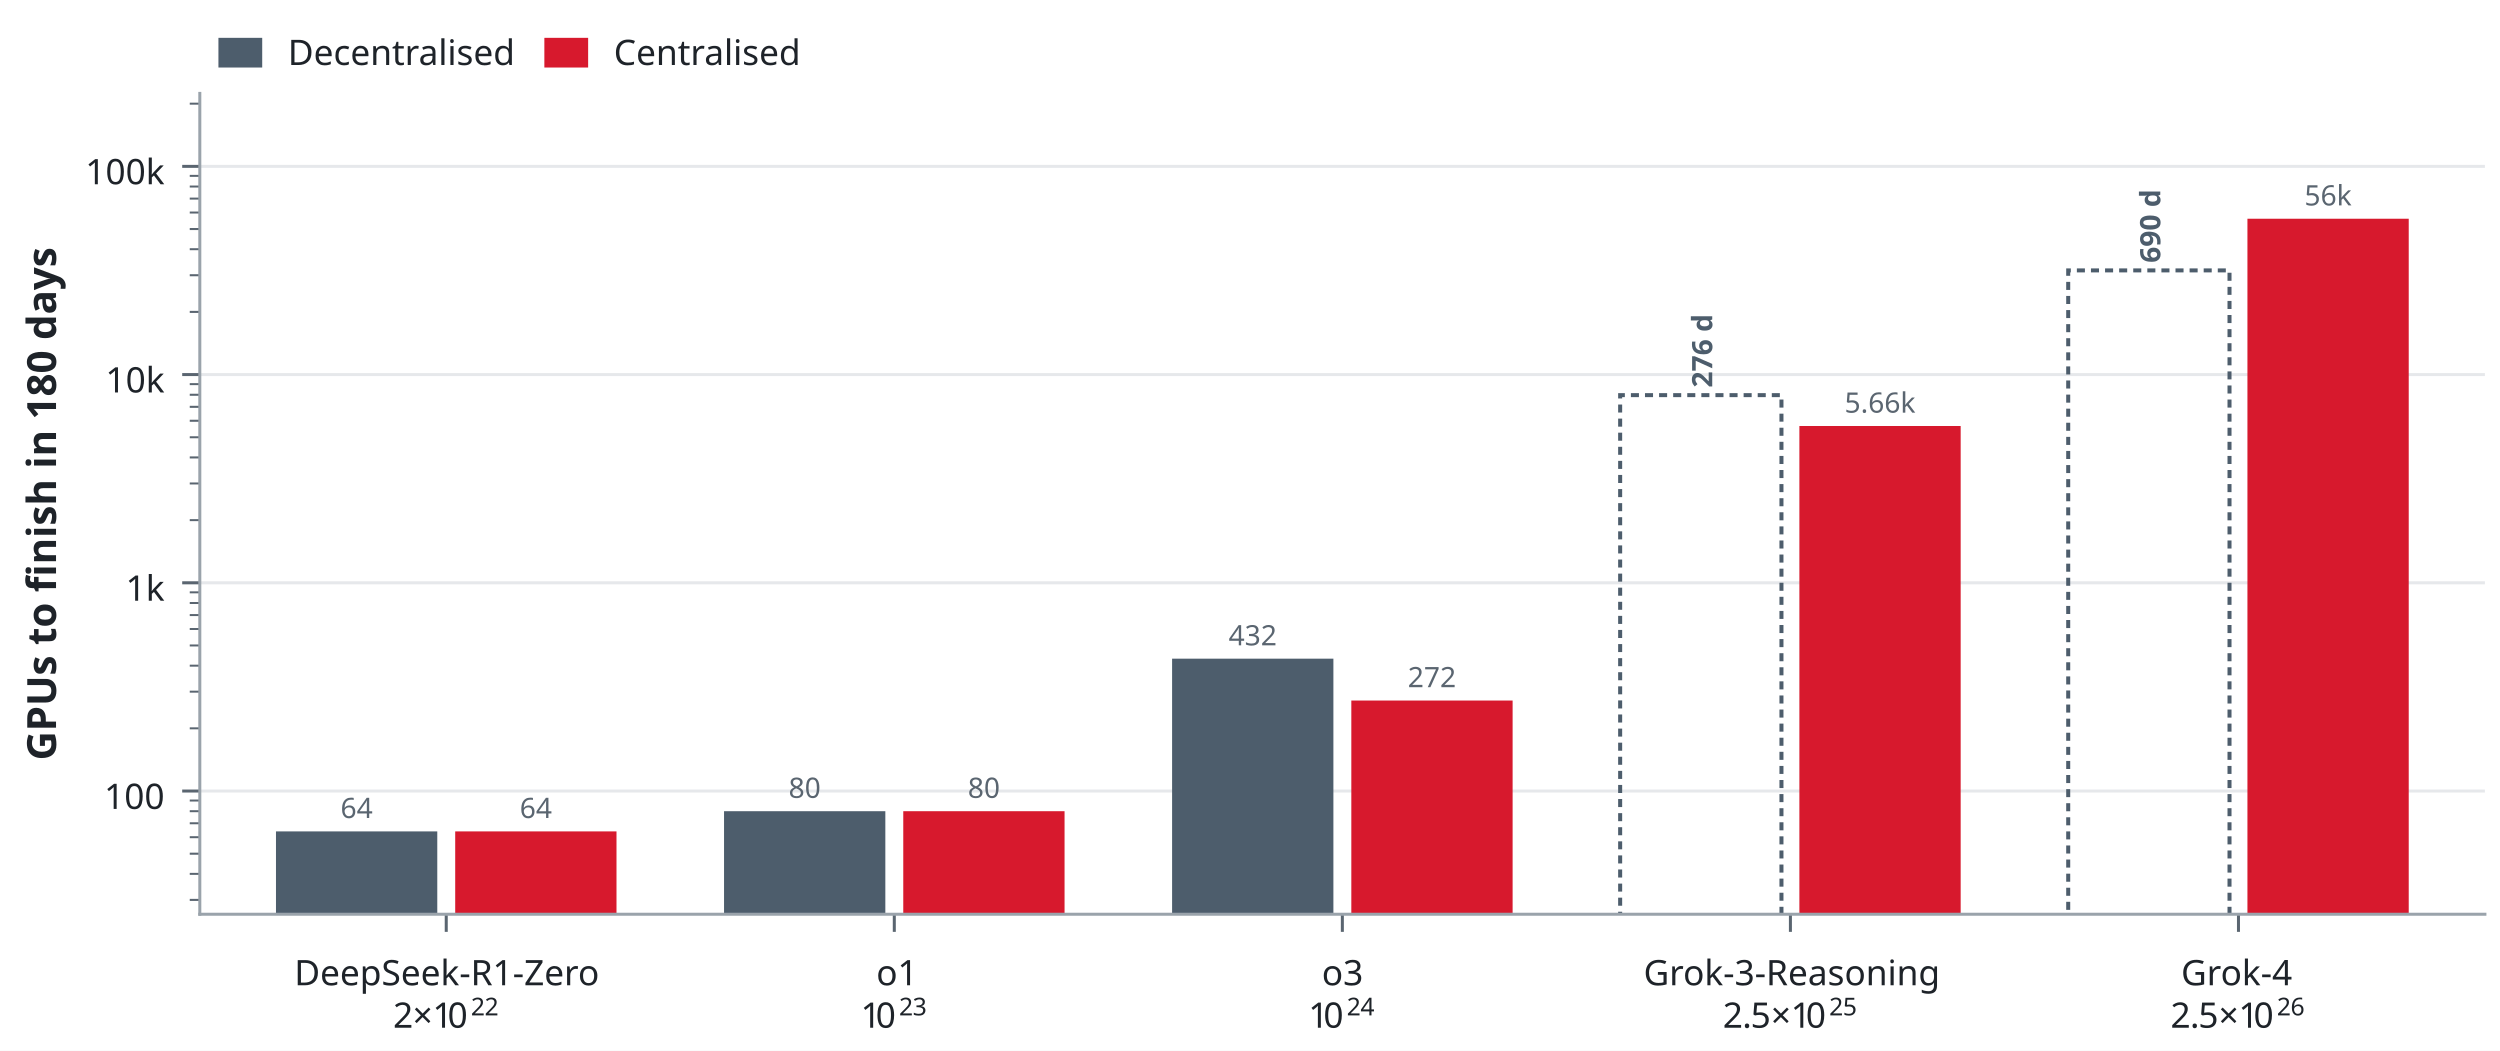
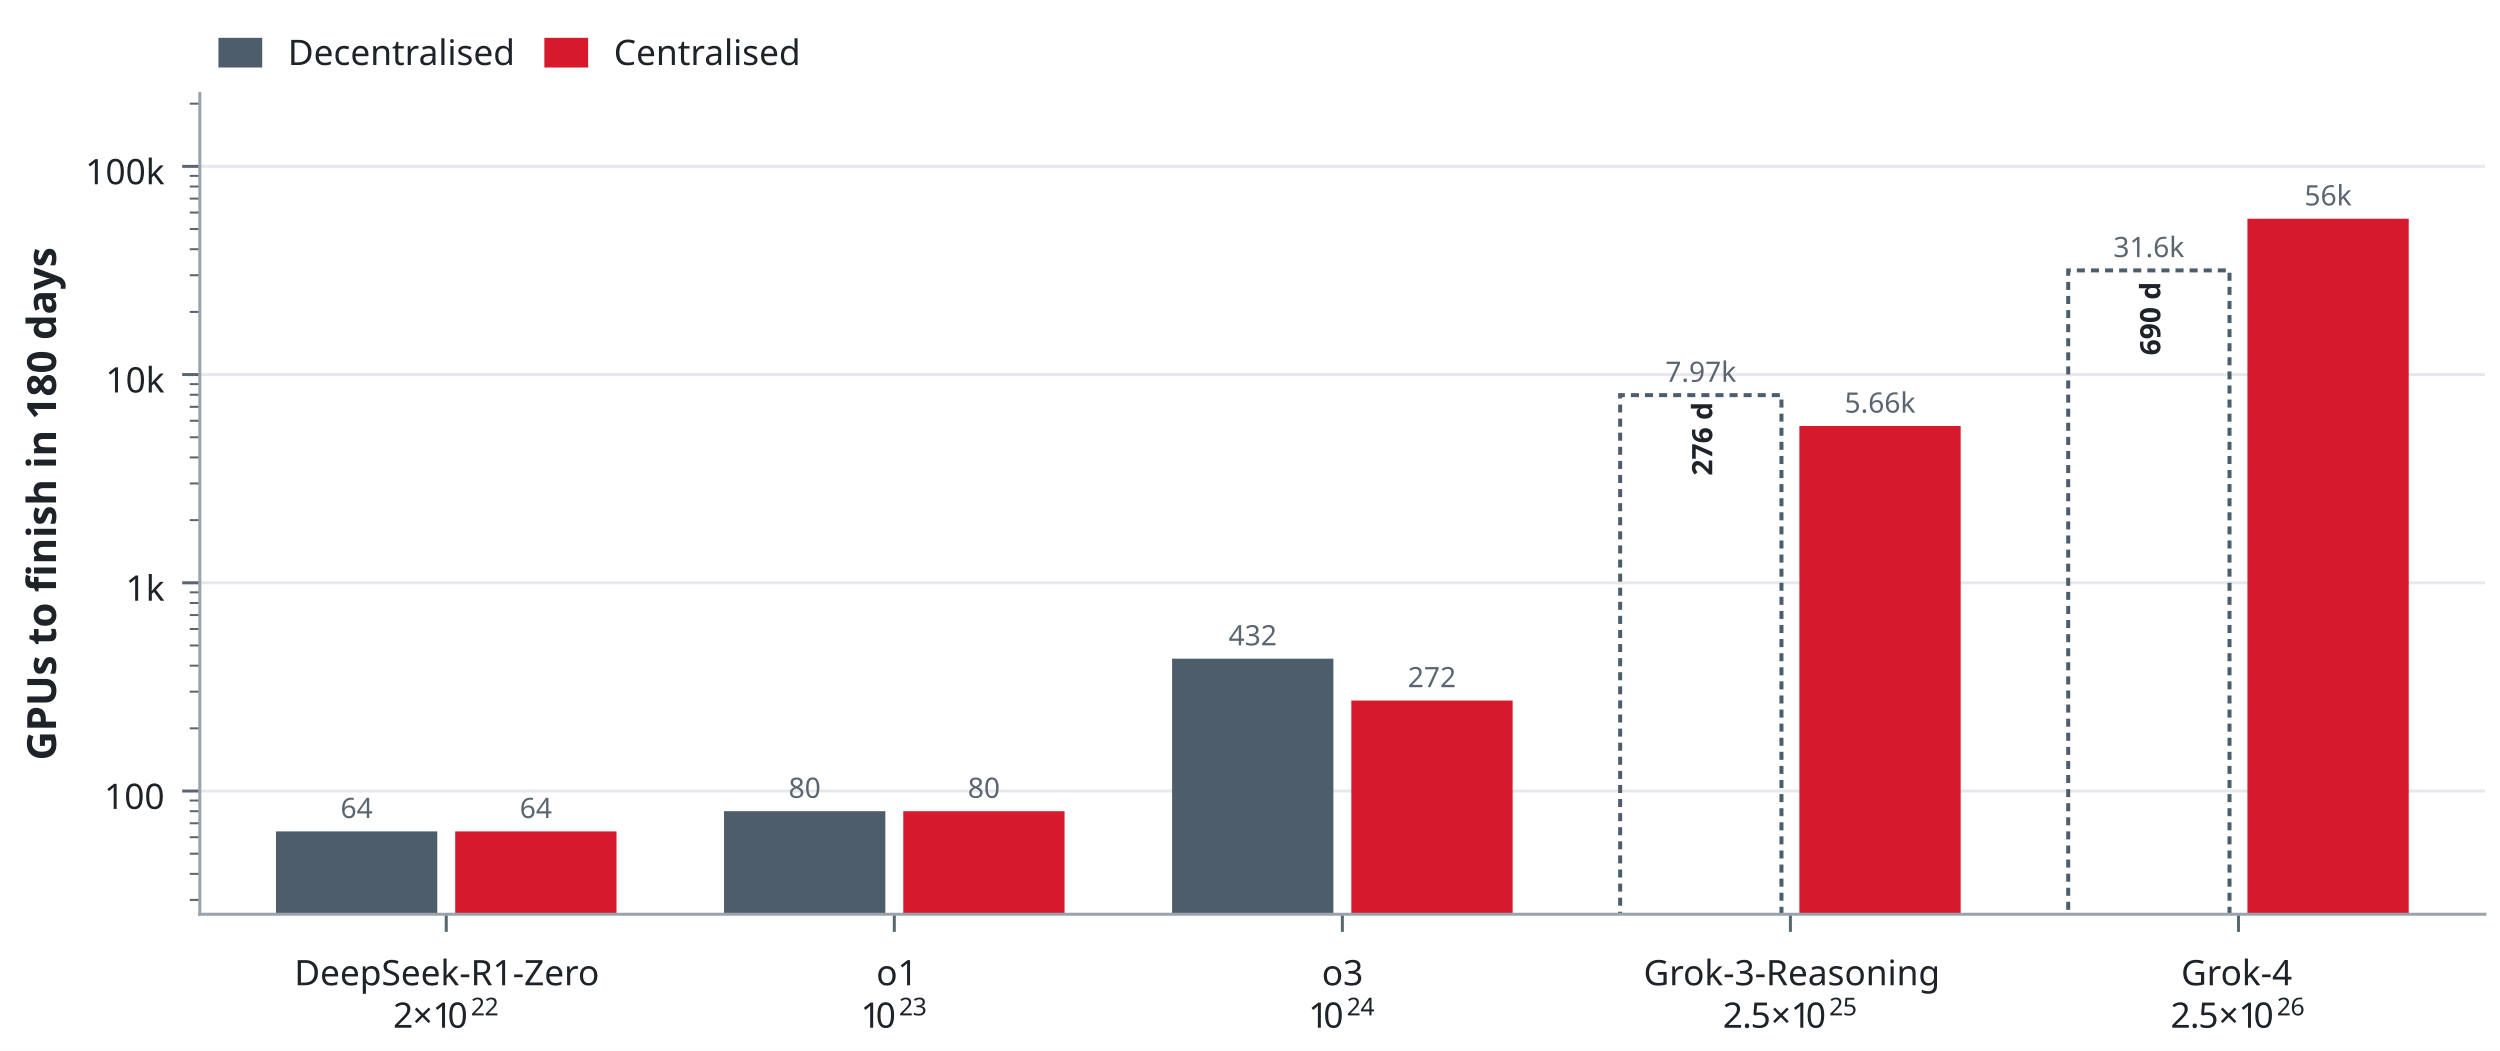
<svg xmlns="http://www.w3.org/2000/svg" xmlns:xlink="http://www.w3.org/1999/xlink" width="496.8pt" height="208.8pt" viewBox="0 0 496.8 208.8" version="1.1">
  <defs>
    <style type="text/css">*{stroke-linejoin: round; stroke-linecap: butt}</style>
  </defs>
  <g id="figure_1">
    <g id="patch_1">
      <path d="M 0 208.8  L 496.8 208.8  L 496.8 0  L 0 0  z " style="fill: #ffffff" />
    </g>
    <g id="axes_1">
      <g id="patch_2">
        <path d="M 39.706 181.678  L 493.8 181.678  L 493.8 18.561  L 39.706 18.561  z " style="fill: #ffffff" />
      </g>
      <g id="matplotlib.axis_1">
        <g id="xtick_1">
          <g id="line2d_1">
            <defs>
-               <path id="m9bb21a917d" d="M 0 0  L 0 3.5  " style="stroke: #5a6570; stroke-width: 0.6" />
+               <path id="mbe17092146" d="M 0 0  L 0 3.5  " style="stroke: #5a6570; stroke-width: 0.6" />
            </defs>
            <g>
-               <use xlink:href="#m9bb21a917d" x="88.677" y="181.678" style="fill: #5a6570; stroke: #5a6570; stroke-width: 0.6" />
+               <use xlink:href="#mbe17092146" x="88.677" y="181.678" style="fill: #5a6570; stroke: #5a6570; stroke-width: 0.6" />
            </g>
          </g>
          <g id="text_1">
            <text style="font-size: 7px; font-family: 'Commissioner'; fill: #1e2329" transform="translate(58.49155 195.7968)">DeepSeek-R1-Zero</text>
            <g style="fill: #1e2329" transform="translate(78.10686 204.3578)">
              <text>
                <tspan x="0" y="-0.127" style="font-size: 7px; font-family: 'Commissioner'; fill: #1e2329">2</tspan>
                <tspan x="3.881" y="-0.127" style="font-size: 7px; font-family: 'Commissioner'; fill: #1e2329">×</tspan>
                <tspan x="7.843" y="-0.127" style="font-size: 7px; font-family: 'Commissioner'; fill: #1e2329">1</tspan>
                <tspan x="10.836" y="-0.127" style="font-size: 7px; font-family: 'Commissioner'; fill: #1e2329">0</tspan>
                <tspan x="15.465" y="-2.577" style="font-size: 4.9px; font-family: 'Commissioner'; fill: #1e2329">2</tspan>
                <tspan x="18.182" y="-2.577" style="font-size: 4.9px; font-family: 'Commissioner'; fill: #1e2329">2</tspan>
              </text>
            </g>
          </g>
        </g>
        <g id="xtick_2">
          <g id="line2d_2">
            <g>
-               <use xlink:href="#m9bb21a917d" x="177.715" y="181.678" style="fill: #5a6570; stroke: #5a6570; stroke-width: 0.6" />
+               <use xlink:href="#mbe17092146" x="177.715" y="181.678" style="fill: #5a6570; stroke: #5a6570; stroke-width: 0.6" />
            </g>
          </g>
          <g id="text_2">
            <text style="font-size: 7px; font-family: 'Commissioner'; fill: #1e2329" transform="translate(174.1274 195.7968)">o1</text>
            <g style="fill: #1e2329" transform="translate(171.0299 204.3578)">
              <text>
                <tspan x="0" y="-0.127" style="font-size: 7px; font-family: 'Commissioner'; fill: #1e2329">1</tspan>
                <tspan x="2.992" y="-0.127" style="font-size: 7px; font-family: 'Commissioner'; fill: #1e2329">0</tspan>
                <tspan x="7.621" y="-2.577" style="font-size: 4.9px; font-family: 'Commissioner'; fill: #1e2329">2</tspan>
                <tspan x="10.338" y="-2.577" style="font-size: 4.9px; font-family: 'Commissioner'; fill: #1e2329">3</tspan>
              </text>
            </g>
          </g>
        </g>
        <g id="xtick_3">
          <g id="line2d_3">
            <g>
-               <use xlink:href="#m9bb21a917d" x="266.753" y="181.678" style="fill: #5a6570; stroke: #5a6570; stroke-width: 0.6" />
+               <use xlink:href="#mbe17092146" x="266.753" y="181.678" style="fill: #5a6570; stroke: #5a6570; stroke-width: 0.6" />
            </g>
          </g>
          <g id="text_3">
            <text style="font-size: 7px; font-family: 'Commissioner'; fill: #1e2329" transform="translate(262.665 195.7968)">o3</text>
            <g style="fill: #1e2329" transform="translate(259.9979 204.3578)">
              <text>
                <tspan x="0" y="-0.127" style="font-size: 7px; font-family: 'Commissioner'; fill: #1e2329">1</tspan>
                <tspan x="2.992" y="-0.127" style="font-size: 7px; font-family: 'Commissioner'; fill: #1e2329">0</tspan>
                <tspan x="7.621" y="-2.577" style="font-size: 4.9px; font-family: 'Commissioner'; fill: #1e2329">2</tspan>
                <tspan x="10.338" y="-2.577" style="font-size: 4.9px; font-family: 'Commissioner'; fill: #1e2329">4</tspan>
              </text>
            </g>
          </g>
        </g>
        <g id="xtick_4">
          <g id="line2d_4">
            <g>
-               <use xlink:href="#m9bb21a917d" x="355.791" y="181.678" style="fill: #5a6570; stroke: #5a6570; stroke-width: 0.6" />
+               <use xlink:href="#mbe17092146" x="355.791" y="181.678" style="fill: #5a6570; stroke: #5a6570; stroke-width: 0.6" />
            </g>
          </g>
          <g id="text_4">
            <text style="font-size: 7px; font-family: 'Commissioner'; fill: #1e2329" transform="translate(326.6167 195.7968)">Grok-3-Reasoning</text>
            <g style="fill: #1e2329" transform="translate(342.3509 204.3578)">
              <text>
                <tspan x="0" y="-0.127" style="font-size: 7px; font-family: 'Commissioner'; fill: #1e2329">2</tspan>
                <tspan x="3.881" y="-0.127" style="font-size: 7px; font-family: 'Commissioner'; fill: #1e2329">.</tspan>
                <tspan x="5.533" y="-0.127" style="font-size: 7px; font-family: 'Commissioner'; fill: #1e2329">5</tspan>
                <tspan x="9.555" y="-0.127" style="font-size: 7px; font-family: 'Commissioner'; fill: #1e2329">×</tspan>
                <tspan x="13.517" y="-0.127" style="font-size: 7px; font-family: 'Commissioner'; fill: #1e2329">1</tspan>
                <tspan x="16.509" y="-0.127" style="font-size: 7px; font-family: 'Commissioner'; fill: #1e2329">0</tspan>
                <tspan x="21.138" y="-2.577" style="font-size: 4.9px; font-family: 'Commissioner'; fill: #1e2329">2</tspan>
                <tspan x="23.855" y="-2.577" style="font-size: 4.9px; font-family: 'Commissioner'; fill: #1e2329">5</tspan>
              </text>
            </g>
          </g>
        </g>
        <g id="xtick_5">
          <g id="line2d_5">
            <g>
-               <use xlink:href="#m9bb21a917d" x="444.829" y="181.678" style="fill: #5a6570; stroke: #5a6570; stroke-width: 0.6" />
+               <use xlink:href="#mbe17092146" x="444.829" y="181.678" style="fill: #5a6570; stroke: #5a6570; stroke-width: 0.6" />
            </g>
          </g>
          <g id="text_5">
            <text style="font-size: 7px; font-family: 'Commissioner'; fill: #1e2329" transform="translate(433.4293 195.7968)">Grok-4</text>
            <g style="fill: #1e2329" transform="translate(431.3189 204.3578)">
              <text>
                <tspan x="0" y="-0.127" style="font-size: 7px; font-family: 'Commissioner'; fill: #1e2329">2</tspan>
                <tspan x="3.881" y="-0.127" style="font-size: 7px; font-family: 'Commissioner'; fill: #1e2329">.</tspan>
                <tspan x="5.533" y="-0.127" style="font-size: 7px; font-family: 'Commissioner'; fill: #1e2329">5</tspan>
                <tspan x="9.555" y="-0.127" style="font-size: 7px; font-family: 'Commissioner'; fill: #1e2329">×</tspan>
                <tspan x="13.517" y="-0.127" style="font-size: 7px; font-family: 'Commissioner'; fill: #1e2329">1</tspan>
                <tspan x="16.509" y="-0.127" style="font-size: 7px; font-family: 'Commissioner'; fill: #1e2329">0</tspan>
                <tspan x="21.138" y="-2.577" style="font-size: 4.9px; font-family: 'Commissioner'; fill: #1e2329">2</tspan>
                <tspan x="23.855" y="-2.577" style="font-size: 4.9px; font-family: 'Commissioner'; fill: #1e2329">6</tspan>
              </text>
            </g>
          </g>
        </g>
      </g>
      <g id="matplotlib.axis_2">
        <g id="ytick_1">
          <g id="line2d_6">
-             <path d="M 39.706 157.192  L 493.8 157.192  " clip-path="url(#p3b69ac8a03)" style="fill: none; stroke: #e6e8eb; stroke-width: 0.6; stroke-linecap: square" />
+             <path d="M 39.706 157.192  L 493.8 157.192  " clip-path="url(#p3b92231fc5)" style="fill: none; stroke: #e6e8eb; stroke-width: 0.6; stroke-linecap: square" />
          </g>
          <g id="line2d_7">
            <defs>
-               <path id="m19e9c68eb0" d="M 0 0  L -3.5 0  " style="stroke: #5a6570; stroke-width: 0.6" />
+               <path id="m44933e715d" d="M 0 0  L -3.5 0  " style="stroke: #5a6570; stroke-width: 0.6" />
            </defs>
            <g>
-               <use xlink:href="#m19e9c68eb0" x="39.706" y="157.192" style="fill: #5a6570; stroke: #5a6570; stroke-width: 0.6" />
+               <use xlink:href="#m44933e715d" x="39.706" y="157.192" style="fill: #5a6570; stroke: #5a6570; stroke-width: 0.6" />
            </g>
          </g>
          <g id="text_6">
            <text style="font-size: 7px; font-family: 'Commissioner'; text-anchor: end; fill: #1e2329" x="32.706" y="160.752" transform="rotate(-0 32.70596 160.7516)">100</text>
          </g>
        </g>
        <g id="ytick_2">
          <g id="line2d_8">
-             <path d="M 39.706 115.814  L 493.8 115.814  " clip-path="url(#p3b69ac8a03)" style="fill: none; stroke: #e6e8eb; stroke-width: 0.6; stroke-linecap: square" />
+             <path d="M 39.706 115.814  L 493.8 115.814  " clip-path="url(#p3b92231fc5)" style="fill: none; stroke: #e6e8eb; stroke-width: 0.6; stroke-linecap: square" />
          </g>
          <g id="line2d_9">
            <g>
-               <use xlink:href="#m19e9c68eb0" x="39.706" y="115.814" style="fill: #5a6570; stroke: #5a6570; stroke-width: 0.6" />
+               <use xlink:href="#m44933e715d" x="39.706" y="115.814" style="fill: #5a6570; stroke: #5a6570; stroke-width: 0.6" />
            </g>
          </g>
          <g id="text_7">
            <text style="font-size: 7px; font-family: 'Commissioner'; text-anchor: end; fill: #1e2329" x="32.706" y="119.374" transform="rotate(-0 32.70596 119.3738)">1k</text>
          </g>
        </g>
        <g id="ytick_3">
          <g id="line2d_10">
-             <path d="M 39.706 74.437  L 493.8 74.437  " clip-path="url(#p3b69ac8a03)" style="fill: none; stroke: #e6e8eb; stroke-width: 0.6; stroke-linecap: square" />
+             <path d="M 39.706 74.437  L 493.8 74.437  " clip-path="url(#p3b92231fc5)" style="fill: none; stroke: #e6e8eb; stroke-width: 0.6; stroke-linecap: square" />
          </g>
          <g id="line2d_11">
            <g>
-               <use xlink:href="#m19e9c68eb0" x="39.706" y="74.437" style="fill: #5a6570; stroke: #5a6570; stroke-width: 0.6" />
+               <use xlink:href="#m44933e715d" x="39.706" y="74.437" style="fill: #5a6570; stroke: #5a6570; stroke-width: 0.6" />
            </g>
          </g>
          <g id="text_8">
            <text style="font-size: 7px; font-family: 'Commissioner'; text-anchor: end; fill: #1e2329" x="32.706" y="77.996" transform="rotate(-0 32.70596 77.99609)">10k</text>
          </g>
        </g>
        <g id="ytick_4">
          <g id="line2d_12">
-             <path d="M 39.706 33.059  L 493.8 33.059  " clip-path="url(#p3b69ac8a03)" style="fill: none; stroke: #e6e8eb; stroke-width: 0.6; stroke-linecap: square" />
+             <path d="M 39.706 33.059  L 493.8 33.059  " clip-path="url(#p3b92231fc5)" style="fill: none; stroke: #e6e8eb; stroke-width: 0.6; stroke-linecap: square" />
          </g>
          <g id="line2d_13">
            <g>
-               <use xlink:href="#m19e9c68eb0" x="39.706" y="33.059" style="fill: #5a6570; stroke: #5a6570; stroke-width: 0.6" />
+               <use xlink:href="#m44933e715d" x="39.706" y="33.059" style="fill: #5a6570; stroke: #5a6570; stroke-width: 0.6" />
            </g>
          </g>
          <g id="text_9">
            <text style="font-size: 7px; font-family: 'Commissioner'; text-anchor: end; fill: #1e2329" x="32.706" y="36.618" transform="rotate(-0 32.70596 36.61834)">100k</text>
          </g>
        </g>
        <g id="ytick_5">
          <g id="line2d_14">
            <defs>
-               <path id="mc1b22021d5" d="M 0 0  L -2 0  " style="stroke: #5a6570; stroke-width: 0.4" />
+               <path id="m63196e9626" d="M 0 0  L -2 0  " style="stroke: #5a6570; stroke-width: 0.4" />
            </defs>
            <g>
-               <use xlink:href="#mc1b22021d5" x="39.706" y="178.828" style="fill: #5a6570; stroke: #5a6570; stroke-width: 0.4" />
+               <use xlink:href="#m63196e9626" x="39.706" y="178.828" style="fill: #5a6570; stroke: #5a6570; stroke-width: 0.4" />
            </g>
          </g>
        </g>
        <g id="ytick_6">
          <g id="line2d_15">
            <g>
-               <use xlink:href="#mc1b22021d5" x="39.706" y="173.658" style="fill: #5a6570; stroke: #5a6570; stroke-width: 0.4" />
+               <use xlink:href="#m63196e9626" x="39.706" y="173.658" style="fill: #5a6570; stroke: #5a6570; stroke-width: 0.4" />
            </g>
          </g>
        </g>
        <g id="ytick_7">
          <g id="line2d_16">
            <g>
-               <use xlink:href="#mc1b22021d5" x="39.706" y="169.648" style="fill: #5a6570; stroke: #5a6570; stroke-width: 0.4" />
+               <use xlink:href="#m63196e9626" x="39.706" y="169.648" style="fill: #5a6570; stroke: #5a6570; stroke-width: 0.4" />
            </g>
          </g>
        </g>
        <g id="ytick_8">
          <g id="line2d_17">
            <g>
-               <use xlink:href="#mc1b22021d5" x="39.706" y="166.372" style="fill: #5a6570; stroke: #5a6570; stroke-width: 0.4" />
+               <use xlink:href="#m63196e9626" x="39.706" y="166.372" style="fill: #5a6570; stroke: #5a6570; stroke-width: 0.4" />
            </g>
          </g>
        </g>
        <g id="ytick_9">
          <g id="line2d_18">
            <g>
-               <use xlink:href="#mc1b22021d5" x="39.706" y="163.602" style="fill: #5a6570; stroke: #5a6570; stroke-width: 0.4" />
+               <use xlink:href="#m63196e9626" x="39.706" y="163.602" style="fill: #5a6570; stroke: #5a6570; stroke-width: 0.4" />
            </g>
          </g>
        </g>
        <g id="ytick_10">
          <g id="line2d_19">
            <g>
-               <use xlink:href="#mc1b22021d5" x="39.706" y="161.202" style="fill: #5a6570; stroke: #5a6570; stroke-width: 0.4" />
+               <use xlink:href="#m63196e9626" x="39.706" y="161.202" style="fill: #5a6570; stroke: #5a6570; stroke-width: 0.4" />
            </g>
          </g>
        </g>
        <g id="ytick_11">
          <g id="line2d_20">
            <g>
-               <use xlink:href="#mc1b22021d5" x="39.706" y="159.085" style="fill: #5a6570; stroke: #5a6570; stroke-width: 0.4" />
+               <use xlink:href="#m63196e9626" x="39.706" y="159.085" style="fill: #5a6570; stroke: #5a6570; stroke-width: 0.4" />
            </g>
          </g>
        </g>
        <g id="ytick_12">
          <g id="line2d_21">
            <g>
-               <use xlink:href="#mc1b22021d5" x="39.706" y="144.736" style="fill: #5a6570; stroke: #5a6570; stroke-width: 0.4" />
+               <use xlink:href="#m63196e9626" x="39.706" y="144.736" style="fill: #5a6570; stroke: #5a6570; stroke-width: 0.4" />
            </g>
          </g>
        </g>
        <g id="ytick_13">
          <g id="line2d_22">
            <g>
-               <use xlink:href="#mc1b22021d5" x="39.706" y="137.45" style="fill: #5a6570; stroke: #5a6570; stroke-width: 0.4" />
+               <use xlink:href="#m63196e9626" x="39.706" y="137.45" style="fill: #5a6570; stroke: #5a6570; stroke-width: 0.4" />
            </g>
          </g>
        </g>
        <g id="ytick_14">
          <g id="line2d_23">
            <g>
-               <use xlink:href="#mc1b22021d5" x="39.706" y="132.28" style="fill: #5a6570; stroke: #5a6570; stroke-width: 0.4" />
+               <use xlink:href="#m63196e9626" x="39.706" y="132.28" style="fill: #5a6570; stroke: #5a6570; stroke-width: 0.4" />
            </g>
          </g>
        </g>
        <g id="ytick_15">
          <g id="line2d_24">
            <g>
-               <use xlink:href="#mc1b22021d5" x="39.706" y="128.27" style="fill: #5a6570; stroke: #5a6570; stroke-width: 0.4" />
+               <use xlink:href="#m63196e9626" x="39.706" y="128.27" style="fill: #5a6570; stroke: #5a6570; stroke-width: 0.4" />
            </g>
          </g>
        </g>
        <g id="ytick_16">
          <g id="line2d_25">
            <g>
-               <use xlink:href="#mc1b22021d5" x="39.706" y="124.994" style="fill: #5a6570; stroke: #5a6570; stroke-width: 0.4" />
+               <use xlink:href="#m63196e9626" x="39.706" y="124.994" style="fill: #5a6570; stroke: #5a6570; stroke-width: 0.4" />
            </g>
          </g>
        </g>
        <g id="ytick_17">
          <g id="line2d_26">
            <g>
-               <use xlink:href="#mc1b22021d5" x="39.706" y="122.224" style="fill: #5a6570; stroke: #5a6570; stroke-width: 0.4" />
+               <use xlink:href="#m63196e9626" x="39.706" y="122.224" style="fill: #5a6570; stroke: #5a6570; stroke-width: 0.4" />
            </g>
          </g>
        </g>
        <g id="ytick_18">
          <g id="line2d_27">
            <g>
-               <use xlink:href="#mc1b22021d5" x="39.706" y="119.824" style="fill: #5a6570; stroke: #5a6570; stroke-width: 0.4" />
+               <use xlink:href="#m63196e9626" x="39.706" y="119.824" style="fill: #5a6570; stroke: #5a6570; stroke-width: 0.4" />
            </g>
          </g>
        </g>
        <g id="ytick_19">
          <g id="line2d_28">
            <g>
-               <use xlink:href="#mc1b22021d5" x="39.706" y="117.708" style="fill: #5a6570; stroke: #5a6570; stroke-width: 0.4" />
+               <use xlink:href="#m63196e9626" x="39.706" y="117.708" style="fill: #5a6570; stroke: #5a6570; stroke-width: 0.4" />
            </g>
          </g>
        </g>
        <g id="ytick_20">
          <g id="line2d_29">
            <g>
-               <use xlink:href="#mc1b22021d5" x="39.706" y="103.358" style="fill: #5a6570; stroke: #5a6570; stroke-width: 0.4" />
+               <use xlink:href="#m63196e9626" x="39.706" y="103.358" style="fill: #5a6570; stroke: #5a6570; stroke-width: 0.4" />
            </g>
          </g>
        </g>
        <g id="ytick_21">
          <g id="line2d_30">
            <g>
-               <use xlink:href="#mc1b22021d5" x="39.706" y="96.072" style="fill: #5a6570; stroke: #5a6570; stroke-width: 0.4" />
+               <use xlink:href="#m63196e9626" x="39.706" y="96.072" style="fill: #5a6570; stroke: #5a6570; stroke-width: 0.4" />
            </g>
          </g>
        </g>
        <g id="ytick_22">
          <g id="line2d_31">
            <g>
-               <use xlink:href="#mc1b22021d5" x="39.706" y="90.902" style="fill: #5a6570; stroke: #5a6570; stroke-width: 0.4" />
+               <use xlink:href="#m63196e9626" x="39.706" y="90.902" style="fill: #5a6570; stroke: #5a6570; stroke-width: 0.4" />
            </g>
          </g>
        </g>
        <g id="ytick_23">
          <g id="line2d_32">
            <g>
-               <use xlink:href="#mc1b22021d5" x="39.706" y="86.893" style="fill: #5a6570; stroke: #5a6570; stroke-width: 0.4" />
+               <use xlink:href="#m63196e9626" x="39.706" y="86.893" style="fill: #5a6570; stroke: #5a6570; stroke-width: 0.4" />
            </g>
          </g>
        </g>
        <g id="ytick_24">
          <g id="line2d_33">
            <g>
-               <use xlink:href="#mc1b22021d5" x="39.706" y="83.616" style="fill: #5a6570; stroke: #5a6570; stroke-width: 0.4" />
+               <use xlink:href="#m63196e9626" x="39.706" y="83.616" style="fill: #5a6570; stroke: #5a6570; stroke-width: 0.4" />
            </g>
          </g>
        </g>
        <g id="ytick_25">
          <g id="line2d_34">
            <g>
-               <use xlink:href="#mc1b22021d5" x="39.706" y="80.846" style="fill: #5a6570; stroke: #5a6570; stroke-width: 0.4" />
+               <use xlink:href="#m63196e9626" x="39.706" y="80.846" style="fill: #5a6570; stroke: #5a6570; stroke-width: 0.4" />
            </g>
          </g>
        </g>
        <g id="ytick_26">
          <g id="line2d_35">
            <g>
-               <use xlink:href="#mc1b22021d5" x="39.706" y="78.447" style="fill: #5a6570; stroke: #5a6570; stroke-width: 0.4" />
+               <use xlink:href="#m63196e9626" x="39.706" y="78.447" style="fill: #5a6570; stroke: #5a6570; stroke-width: 0.4" />
            </g>
          </g>
        </g>
        <g id="ytick_27">
          <g id="line2d_36">
            <g>
-               <use xlink:href="#mc1b22021d5" x="39.706" y="76.33" style="fill: #5a6570; stroke: #5a6570; stroke-width: 0.4" />
+               <use xlink:href="#m63196e9626" x="39.706" y="76.33" style="fill: #5a6570; stroke: #5a6570; stroke-width: 0.4" />
            </g>
          </g>
        </g>
        <g id="ytick_28">
          <g id="line2d_37">
            <g>
-               <use xlink:href="#mc1b22021d5" x="39.706" y="61.981" style="fill: #5a6570; stroke: #5a6570; stroke-width: 0.4" />
+               <use xlink:href="#m63196e9626" x="39.706" y="61.981" style="fill: #5a6570; stroke: #5a6570; stroke-width: 0.4" />
            </g>
          </g>
        </g>
        <g id="ytick_29">
          <g id="line2d_38">
            <g>
-               <use xlink:href="#mc1b22021d5" x="39.706" y="54.694" style="fill: #5a6570; stroke: #5a6570; stroke-width: 0.4" />
+               <use xlink:href="#m63196e9626" x="39.706" y="54.694" style="fill: #5a6570; stroke: #5a6570; stroke-width: 0.4" />
            </g>
          </g>
        </g>
        <g id="ytick_30">
          <g id="line2d_39">
            <g>
-               <use xlink:href="#mc1b22021d5" x="39.706" y="49.525" style="fill: #5a6570; stroke: #5a6570; stroke-width: 0.4" />
+               <use xlink:href="#m63196e9626" x="39.706" y="49.525" style="fill: #5a6570; stroke: #5a6570; stroke-width: 0.4" />
            </g>
          </g>
        </g>
        <g id="ytick_31">
          <g id="line2d_40">
            <g>
-               <use xlink:href="#mc1b22021d5" x="39.706" y="45.515" style="fill: #5a6570; stroke: #5a6570; stroke-width: 0.4" />
+               <use xlink:href="#m63196e9626" x="39.706" y="45.515" style="fill: #5a6570; stroke: #5a6570; stroke-width: 0.4" />
            </g>
          </g>
        </g>
        <g id="ytick_32">
          <g id="line2d_41">
            <g>
-               <use xlink:href="#mc1b22021d5" x="39.706" y="42.238" style="fill: #5a6570; stroke: #5a6570; stroke-width: 0.4" />
+               <use xlink:href="#m63196e9626" x="39.706" y="42.238" style="fill: #5a6570; stroke: #5a6570; stroke-width: 0.4" />
            </g>
          </g>
        </g>
        <g id="ytick_33">
          <g id="line2d_42">
            <g>
-               <use xlink:href="#mc1b22021d5" x="39.706" y="39.468" style="fill: #5a6570; stroke: #5a6570; stroke-width: 0.4" />
+               <use xlink:href="#m63196e9626" x="39.706" y="39.468" style="fill: #5a6570; stroke: #5a6570; stroke-width: 0.4" />
            </g>
          </g>
        </g>
        <g id="ytick_34">
          <g id="line2d_43">
            <g>
-               <use xlink:href="#mc1b22021d5" x="39.706" y="37.069" style="fill: #5a6570; stroke: #5a6570; stroke-width: 0.4" />
+               <use xlink:href="#m63196e9626" x="39.706" y="37.069" style="fill: #5a6570; stroke: #5a6570; stroke-width: 0.4" />
            </g>
          </g>
        </g>
        <g id="ytick_35">
          <g id="line2d_44">
            <g>
-               <use xlink:href="#mc1b22021d5" x="39.706" y="34.952" style="fill: #5a6570; stroke: #5a6570; stroke-width: 0.4" />
+               <use xlink:href="#m63196e9626" x="39.706" y="34.952" style="fill: #5a6570; stroke: #5a6570; stroke-width: 0.4" />
            </g>
          </g>
        </g>
        <g id="ytick_36">
          <g id="line2d_45">
            <g>
-               <use xlink:href="#mc1b22021d5" x="39.706" y="20.603" style="fill: #5a6570; stroke: #5a6570; stroke-width: 0.4" />
+               <use xlink:href="#m63196e9626" x="39.706" y="20.603" style="fill: #5a6570; stroke: #5a6570; stroke-width: 0.4" />
            </g>
          </g>
        </g>
        <g id="text_10">
          <text style="font-weight: 600; font-size: 8px; font-family: 'Commissioner'; text-anchor: middle; fill: #1e2329" x="11.136" y="100.12" transform="rotate(-90 11.13624 100.1195)">GPUs to finish in 180 days</text>
        </g>
      </g>
      <g id="patch_3">
-         <path d="M 54.842 41617.688  L 86.896 41617.688  L 86.896 165.212  L 54.842 165.212  z " clip-path="url(#p3b69ac8a03)" style="fill: #4d5d6c" />
+         <path d="M 54.842 41617.688  L 86.896 41617.688  L 86.896 165.212  L 54.842 165.212  z " clip-path="url(#p3b92231fc5)" style="fill: #4d5d6c" />
      </g>
      <g id="patch_4">
-         <path d="M 143.88 41617.688  L 175.934 41617.688  L 175.934 161.202  L 143.88 161.202  z " clip-path="url(#p3b69ac8a03)" style="fill: #4d5d6c" />
+         <path d="M 143.88 41617.688  L 175.934 41617.688  L 175.934 161.202  L 143.88 161.202  z " clip-path="url(#p3b92231fc5)" style="fill: #4d5d6c" />
      </g>
      <g id="patch_5">
-         <path d="M 232.918 41617.688  L 264.972 41617.688  L 264.972 130.897  L 232.918 130.897  z " clip-path="url(#p3b69ac8a03)" style="fill: #4d5d6c" />
+         <path d="M 232.918 41617.688  L 264.972 41617.688  L 264.972 130.897  L 232.918 130.897  z " clip-path="url(#p3b92231fc5)" style="fill: #4d5d6c" />
      </g>
      <g id="patch_6">
-         <path d="M 354.01 209.8  L 354.01 78.519  L 321.956 78.519  L 321.956 209.8  " clip-path="url(#p3b69ac8a03)" style="fill: none; stroke-dasharray: 1.6,1.2; stroke-dashoffset: 0; stroke: #4d5d6c; stroke-width: 0.8; stroke-linejoin: miter" />
+         <path d="M 354.01 209.8  L 354.01 78.519  L 321.956 78.519  L 321.956 209.8  " clip-path="url(#p3b92231fc5)" style="fill: none; stroke-dasharray: 1.6,1.2; stroke-dashoffset: 0; stroke: #4d5d6c; stroke-width: 0.8; stroke-linejoin: miter" />
      </g>
      <g id="patch_7">
-         <path d="M 443.048 209.8  L 443.048 53.733  L 410.994 53.733  L 410.994 209.8  " clip-path="url(#p3b69ac8a03)" style="fill: none; stroke-dasharray: 1.6,1.2; stroke-dashoffset: 0; stroke: #4d5d6c; stroke-width: 0.8; stroke-linejoin: miter" />
+         <path d="M 443.048 209.8  L 443.048 53.733  L 410.994 53.733  L 410.994 209.8  " clip-path="url(#p3b92231fc5)" style="fill: none; stroke-dasharray: 1.6,1.2; stroke-dashoffset: 0; stroke: #4d5d6c; stroke-width: 0.8; stroke-linejoin: miter" />
      </g>
      <g id="patch_8">
-         <path d="M 90.458 41617.688  L 122.511 41617.688  L 122.511 165.212  L 90.458 165.212  z " clip-path="url(#p3b69ac8a03)" style="fill: #d7192d" />
+         <path d="M 90.458 41617.688  L 122.511 41617.688  L 122.511 165.212  L 90.458 165.212  z " clip-path="url(#p3b92231fc5)" style="fill: #d7192d" />
      </g>
      <g id="patch_9">
-         <path d="M 179.496 41617.688  L 211.549 41617.688  L 211.549 161.202  L 179.496 161.202  z " clip-path="url(#p3b69ac8a03)" style="fill: #d7192d" />
+         <path d="M 179.496 41617.688  L 211.549 41617.688  L 211.549 161.202  L 179.496 161.202  z " clip-path="url(#p3b92231fc5)" style="fill: #d7192d" />
      </g>
      <g id="patch_10">
-         <path d="M 268.534 41617.688  L 300.587 41617.688  L 300.587 139.211  L 268.534 139.211  z " clip-path="url(#p3b69ac8a03)" style="fill: #d7192d" />
+         <path d="M 268.534 41617.688  L 300.587 41617.688  L 300.587 139.211  L 268.534 139.211  z " clip-path="url(#p3b92231fc5)" style="fill: #d7192d" />
      </g>
      <g id="patch_11">
-         <path d="M 357.572 41617.688  L 389.625 41617.688  L 389.625 84.652  L 357.572 84.652  z " clip-path="url(#p3b69ac8a03)" style="fill: #d7192d" />
+         <path d="M 357.572 41617.688  L 389.625 41617.688  L 389.625 84.652  L 357.572 84.652  z " clip-path="url(#p3b92231fc5)" style="fill: #d7192d" />
      </g>
      <g id="patch_12">
-         <path d="M 446.61 41617.688  L 478.663 41617.688  L 478.663 43.473  L 446.61 43.473  z " clip-path="url(#p3b69ac8a03)" style="fill: #d7192d" />
+         <path d="M 446.61 41617.688  L 478.663 41617.688  L 478.663 43.473  L 446.61 43.473  z " clip-path="url(#p3b92231fc5)" style="fill: #d7192d" />
      </g>
      <g id="patch_13">
        <path d="M 39.706 181.678  L 39.706 18.561  " style="fill: none; stroke: #9aa3ab; stroke-width: 0.6; stroke-linejoin: miter; stroke-linecap: square" />
      </g>
      <g id="patch_14">
        <path d="M 39.706 181.678  L 493.8 181.678  " style="fill: none; stroke: #9aa3ab; stroke-width: 0.6; stroke-linejoin: miter; stroke-linecap: square" />
      </g>
      <g id="text_11">
        <text style="font-size: 5.6px; font-family: 'Commissioner'; text-anchor: middle; fill: #5a6570" x="70.869" y="162.558" transform="rotate(-0 70.86926 162.5583)">64</text>
      </g>
      <g id="text_12">
        <text style="font-size: 5.6px; font-family: 'Commissioner'; text-anchor: middle; fill: #5a6570" x="159.907" y="158.548" transform="rotate(-0 159.9073 158.5484)">80</text>
      </g>
      <g id="text_13">
        <text style="font-size: 5.6px; font-family: 'Commissioner'; text-anchor: middle; fill: #5a6570" x="248.945" y="128.244" transform="rotate(-0 248.9453 128.2436)">432</text>
      </g>
      <g id="text_14">
-         <text style="font-weight: 700; font-size: 5.6px; font-family: 'Commissioner'; fill: #4d5d6c" transform="translate(340.2541 77.01853) rotate(-90)">276 d</text>
+         <text style="font-size: 5.6px; font-family: 'Commissioner'; text-anchor: middle; fill: #5a6570" x="337.983" y="75.865" transform="rotate(-0 337.9833 75.86493)">7.97k</text>
      </g>
      <g id="text_15">
-         <text style="font-weight: 700; font-size: 5.6px; font-family: 'Commissioner'; fill: #4d5d6c" transform="translate(429.2921 52.23339) rotate(-90)">690 d</text>
+         <text style="font-weight: 700; font-size: 5.6px; font-family: 'Commissioner'; fill: #1e2329" transform="translate(340.2541 94.51678) rotate(-90)">276 d</text>
      </g>
      <g id="text_16">
+         <text style="font-size: 5.6px; font-family: 'Commissioner'; text-anchor: middle; fill: #5a6570" x="427.021" y="51.08" transform="rotate(-0 427.0213 51.07979)">31.6k</text>
+       </g>
+       <g id="text_17">
+         <text style="font-weight: 700; font-size: 5.6px; font-family: 'Commissioner'; fill: #1e2329" transform="translate(429.2921 70.62151) rotate(-90)">690 d</text>
+       </g>
+       <g id="text_18">
        <text style="font-size: 5.6px; font-family: 'Commissioner'; text-anchor: middle; fill: #5a6570" x="106.484" y="162.558" transform="rotate(-0 106.4845 162.5583)">64</text>
      </g>
-       <g id="text_17">
+       <g id="text_19">
        <text style="font-size: 5.6px; font-family: 'Commissioner'; text-anchor: middle; fill: #5a6570" x="195.522" y="158.548" transform="rotate(-0 195.5225 158.5484)">80</text>
      </g>
-       <g id="text_18">
+       <g id="text_20">
        <text style="font-size: 5.6px; font-family: 'Commissioner'; text-anchor: middle; fill: #5a6570" x="284.56" y="136.557" transform="rotate(-0 284.5605 136.557)">272</text>
      </g>
-       <g id="text_19">
+       <g id="text_21">
        <text style="font-size: 5.6px; font-family: 'Commissioner'; text-anchor: middle; fill: #5a6570" x="373.598" y="81.998" transform="rotate(-0 373.5985 81.99819)">5.66k</text>
      </g>
-       <g id="text_20">
+       <g id="text_22">
        <text style="font-size: 5.6px; font-family: 'Commissioner'; text-anchor: middle; fill: #5a6570" x="462.636" y="40.82" transform="rotate(-0 462.6365 40.81952)">56k</text>
      </g>
      <g id="legend_1">
        <g id="patch_15">
          <path d="M 43.906 12.919  L 51.606 12.919  L 51.606 8.019  L 43.906 8.019  z " style="fill: #4d5d6c; stroke: #4d5d6c; stroke-linejoin: miter" />
        </g>
-         <g id="text_21">
+         <g id="text_23">
          <text style="font-size: 7px; font-family: 'Commissioner'; text-anchor: start; fill: #1e2329" x="57.206" y="12.919" transform="rotate(-0 57.20596 12.91924)">Decentralised</text>
        </g>
        <g id="patch_16">
          <path d="M 108.675 12.919  L 116.375 12.919  L 116.375 8.019  L 108.675 8.019  z " style="fill: #d7192d; stroke: #d7192d; stroke-linejoin: miter" />
        </g>
-         <g id="text_22">
+         <g id="text_24">
          <text style="font-size: 7px; font-family: 'Commissioner'; text-anchor: start; fill: #1e2329" x="121.975" y="12.919" transform="rotate(-0 121.9746 12.91924)">Centralised</text>
        </g>
      </g>
    </g>
  </g>
  <defs>
-     <clipPath id="p3b69ac8a03">
+     <clipPath id="p3b92231fc5">
      <rect x="39.706" y="18.561" width="454.094" height="163.117" />
    </clipPath>
  </defs>
</svg>
